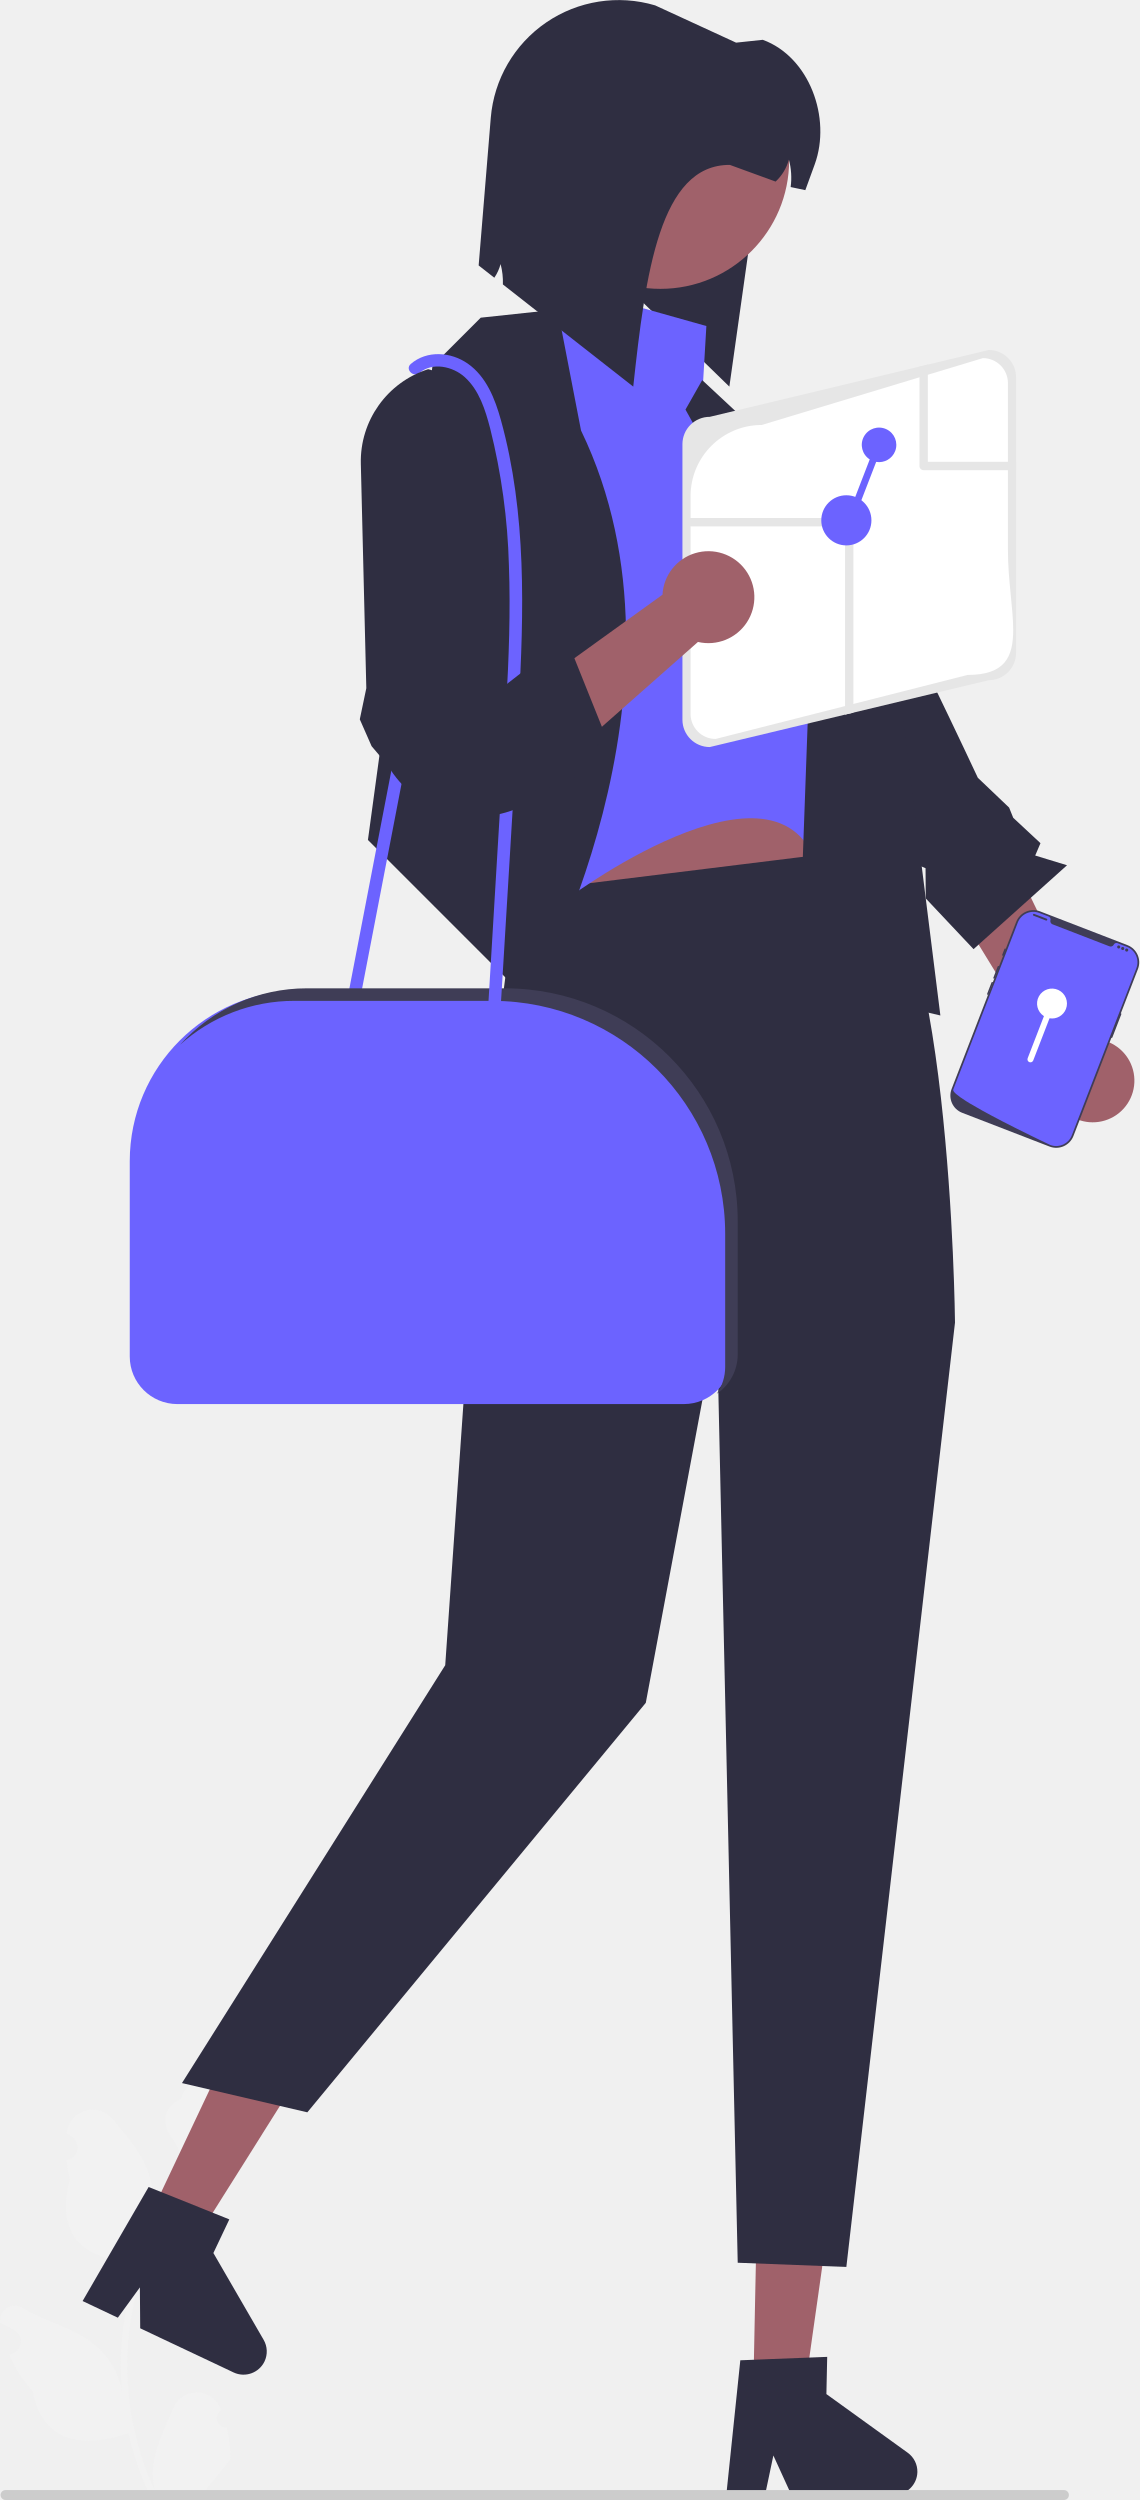
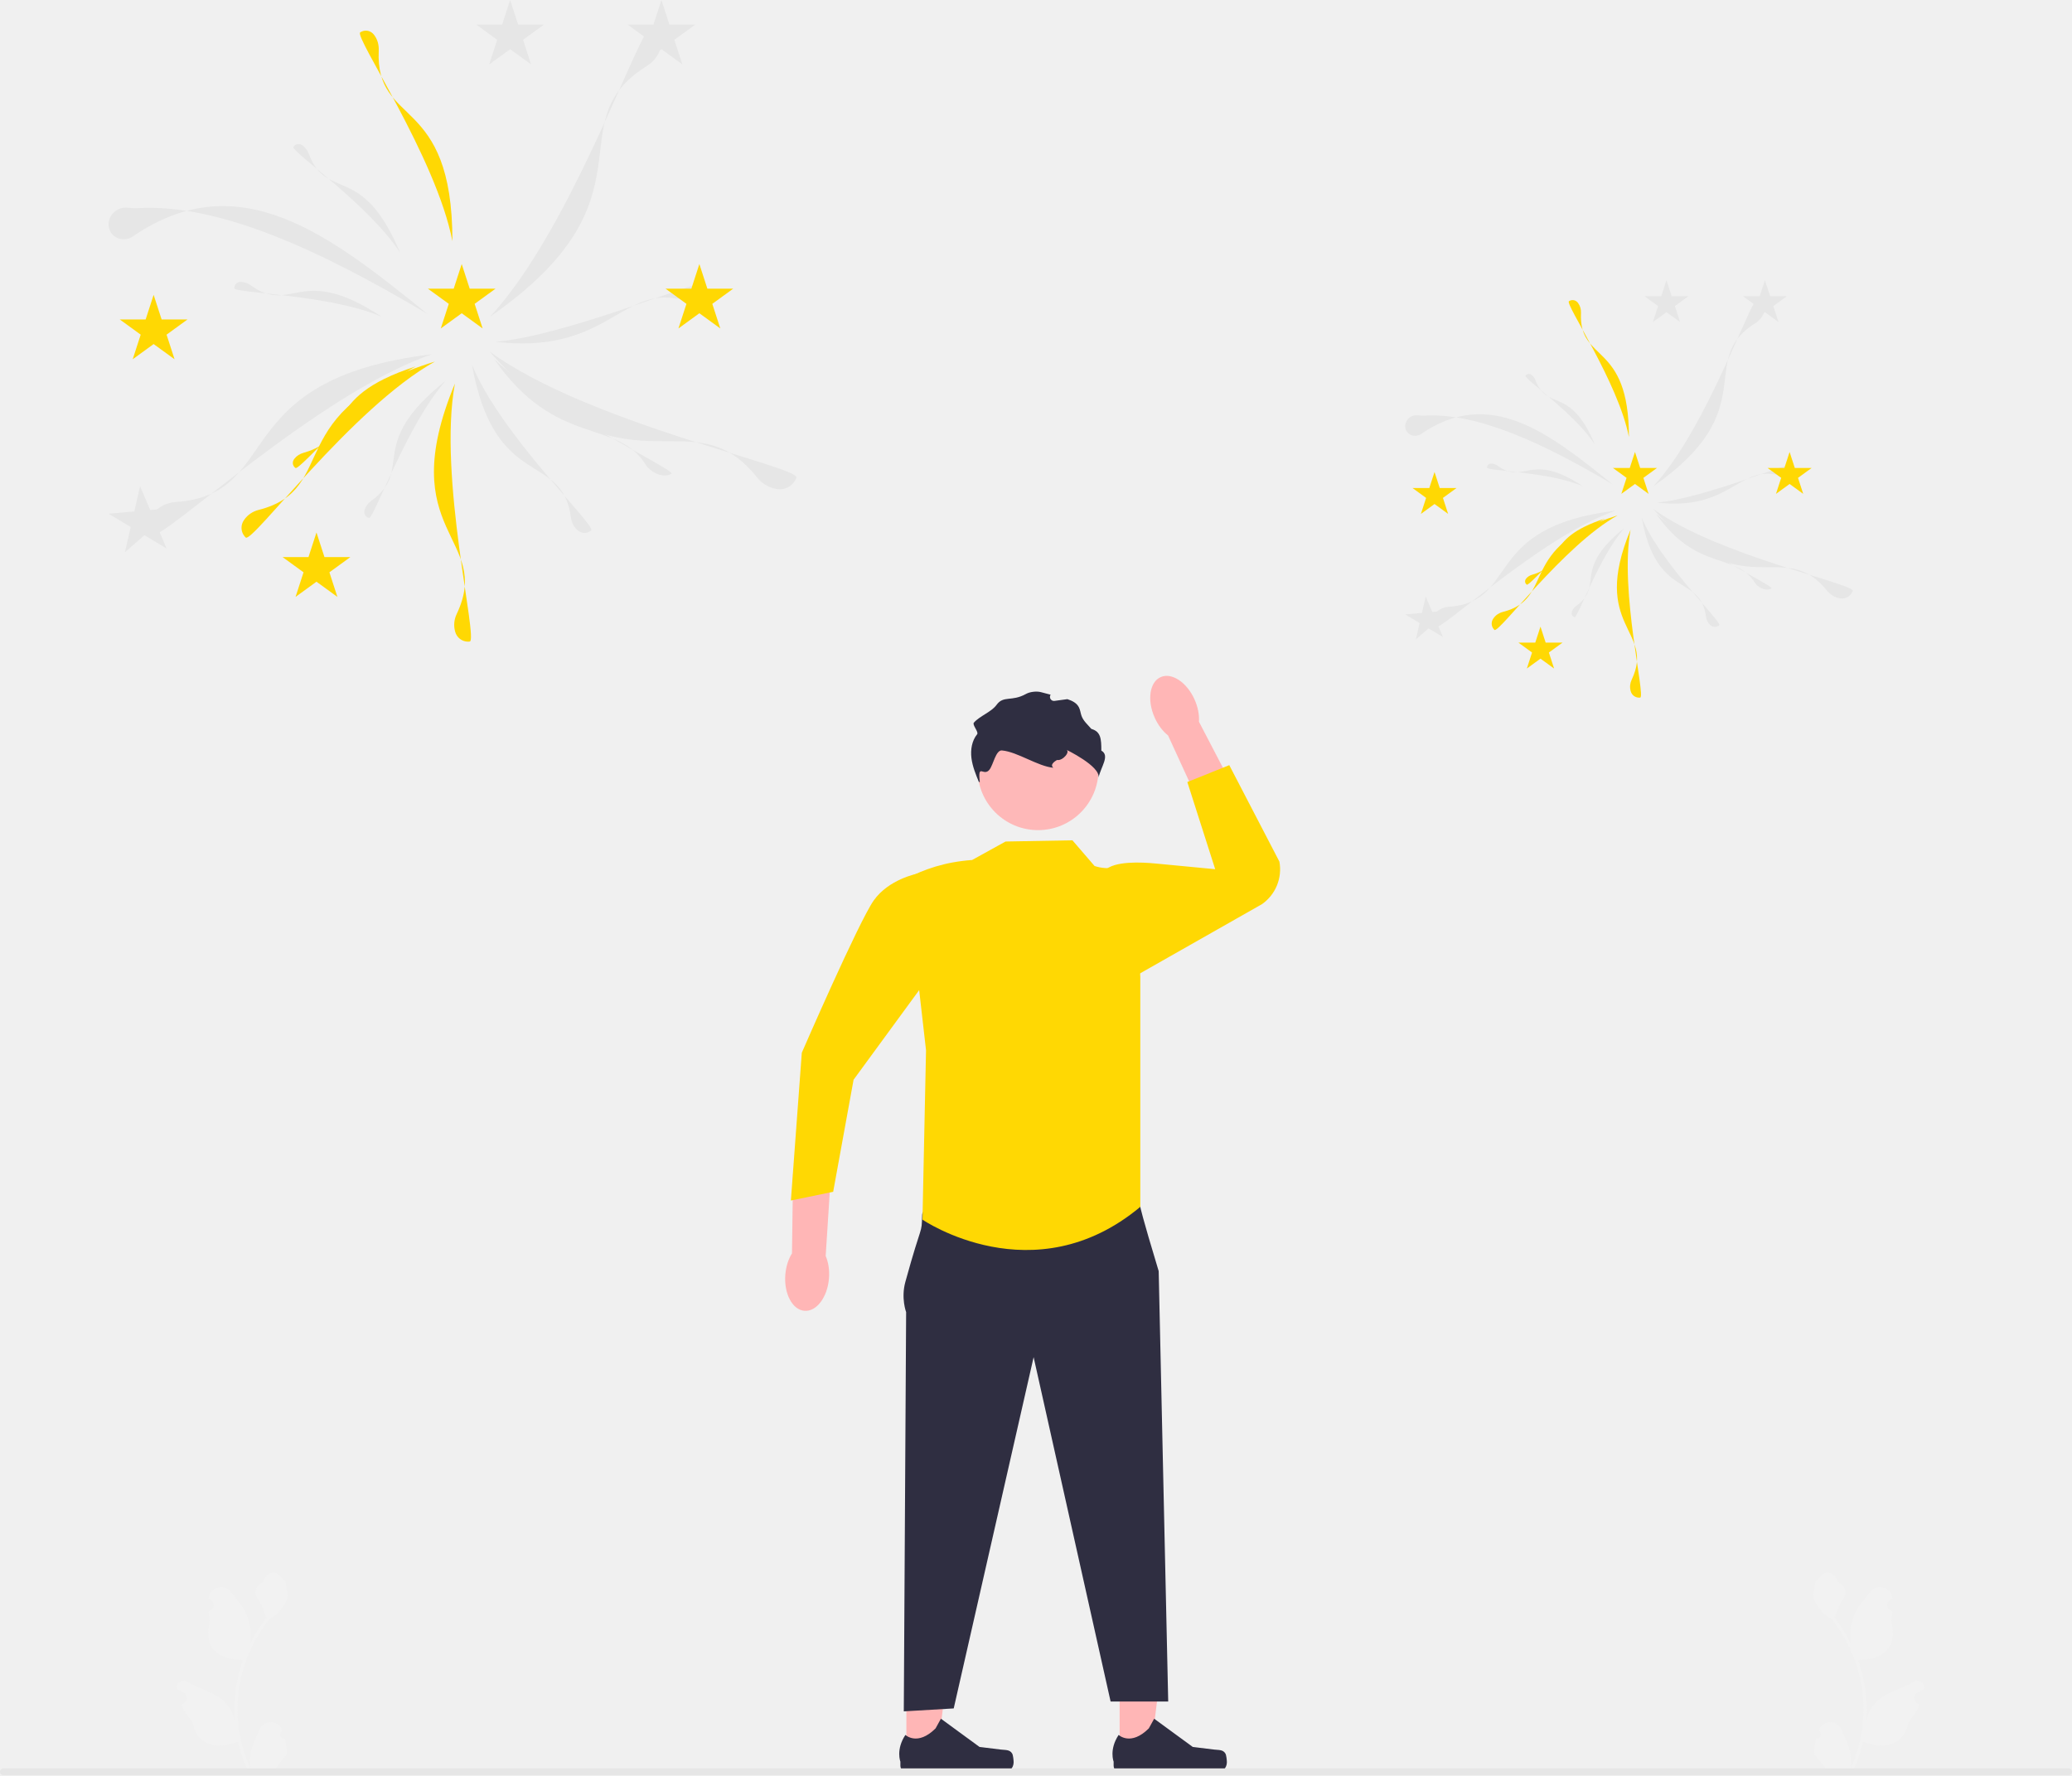
- <svg xmlns="http://www.w3.org/2000/svg" data-name="Layer 1" width="272.643" height="598.307" viewBox="0 0 272.643 598.307">
-   <path d="M174.552,92.527l-38-37,3.903-18.616c1.596-16.794,20.653-28.069,18.309-33.161L185.552,14.527Z" fill="#2f2e41" />
-   <path d="M54.259,580.974a2.269,2.269,0,0,1-1.645-3.933l.155-.618q-.031-.074-.062-.148a6.094,6.094,0,0,0-11.241.042c-1.839,4.428-4.179,8.864-4.756,13.546a18.029,18.029,0,0,0,.316,6.2,72.281,72.281,0,0,1-6.575-30.021,69.766,69.766,0,0,1,.433-7.783q.358-3.178.995-6.31a73.119,73.119,0,0,1,14.5-30.99,19.459,19.459,0,0,0,8.093-8.397,14.843,14.843,0,0,0,1.35-4.056c-.394.052-1.486-5.949-1.188-6.317-.549-.833-1.532-1.247-2.131-2.06-2.982-4.043-7.091-3.337-9.236,2.157-4.582,2.313-4.627,6.148-1.815,9.837,1.789,2.347,2.035,5.522,3.604,8.035-.162.207-.329.407-.491.614a73.591,73.591,0,0,0-7.681,12.169A30.592,30.592,0,0,0,35.057,518.73c-1.748-4.217-5.025-7.769-7.91-11.415a6.279,6.279,0,0,0-11.184,3.083q-.009.081-.017.161.643.363,1.259.77a3.078,3.078,0,0,1-1.241,5.602l-.063.01a30.628,30.628,0,0,0,.807,4.579c-3.702,14.316,4.29,19.53,15.701,19.764.252.129.497.258.749.381a75.115,75.115,0,0,0-4.043,19.028,71.243,71.243,0,0,0,.052,11.503l-.019-.136a18.826,18.826,0,0,0-6.427-10.87c-4.946-4.063-11.933-5.559-17.268-8.824a3.533,3.533,0,0,0-5.411,3.437l.022.143a20.675,20.675,0,0,1,2.319,1.117q.643.363,1.259.77a3.078,3.078,0,0,1-1.241,5.602l-.063.01c-.045.006-.084.013-.129.019A30.655,30.655,0,0,0,7.846,572.293c2.315,12.497,12.256,13.683,22.89,10.044h.006a75.092,75.092,0,0,0,5.044,14.726H53.807c.065-.2.123-.407.181-.607a20.474,20.474,0,0,1-4.986-.297c1.337-1.641,2.674-3.294,4.011-4.935a1.119,1.119,0,0,0,.084-.097c.678-.84,1.363-1.673,2.041-2.512l0-.001a29.991,29.991,0,0,0-.879-7.64Z" fill="#f2f2f2" />
-   <polygon points="199.664 522.047 196.806 542.177 196.806 542.228 195.862 548.925 194.331 559.679 194.331 559.692 193.694 564.22 192.737 570.956 184.19 570.777 181.639 570.713 180.299 570.688 180.427 564.743 180.746 548.976 181.32 521.665 181.435 521.665 183.986 521.716 194.178 521.933 196.73 521.984 199.664 522.047" fill="#a0616a" />
-   <path d="M219.551,591.621a5.576,5.576,0,0,1-5.677,5.447l-4.082-.089-2.551-.051-10.192-.204-2.564-.051-5.332-.115-4.069-8.904-.804,3.814v.013l-1.046,4.95-1.493-.026-7.832-.166,3.266-31.368,3.253-.128,1.186-.051,2.551-.102,9.516-.37h.013l.663-.026,2.551-.102,1.059-.038-.191,8.904,9.389,6.774,2.564,1.85,7.514,5.421A5.562,5.562,0,0,1,219.551,591.621Z" fill="#2f2e41" />
-   <polygon points="73.598 493.506 62.763 510.709 62.742 510.756 59.144 516.482 53.352 525.671 53.346 525.683 50.913 529.555 47.287 535.311 39.56 531.655 37.258 530.554 36.046 529.984 38.592 524.61 45.327 510.351 57.013 485.659 57.118 485.706 59.426 486.795 68.639 491.159 70.947 492.248 73.598 493.506" fill="#a0616a" />
-   <path d="M63.313,565.131a5.576,5.576,0,0,1-7.407,2.651l-3.689-1.75L49.91,564.943l-9.219-4.352-2.319-1.095-4.82-2.284-.075-9.789-2.292,3.153-.005.012L28.202,554.677l-1.352-.633-7.081-3.353,15.801-27.294,3.021,1.213,1.104.438,2.37.95,8.836,3.552.012.005.616.248,2.37.95.982.398-3.814,8.048,5.8,10.019,1.584,2.736,4.642,8.019A5.562,5.562,0,0,1,63.313,565.131Z" fill="#2f2e41" />
-   <path d="M252.117,255.274l-24.943-40.683,13.267-12.74,22.733,46.935a9.976,9.976,0,1,1-11.057,6.487Z" fill="#a0616a" />
-   <path d="M174.759,126.017,186.022,115.025s9.849-3.041,18.943,12.677,29.053,58.436,29.053,58.436l7.486,7.137.983,2.442,6.523,6.072-1.261,2.96,7.614,2.327-22.371,20.076-11.439-12.143-.047-7.226-4.968-2.117-4.901-4.062-1.763-6.673Z" fill="#2f2e41" />
-   <polygon points="130.052 158.027 130.052 222.495 205.052 209.027 186.052 151.027 130.052 158.027" fill="#a0616a" />
-   <path d="M204.552,203.527l-81,10-9,70-8,115-63,100,30,7,81-98,17-90.921,5,224.921,26,1,26-226S227.552,210.527,204.552,203.527Z" fill="#2f2e41" />
-   <path d="M169.052,78.027l-32-9-15,21,14.5,124.5s54-40,60-3l2.5-48.5s2.709-32-3.146-34.5-27.854-33.5-27.854-33.5Z" fill="#6c63ff" />
-   <path d="M115.052,76.027,103.505,87.574,88.052,201.027l38.866,38.866S169.052,165.027,139.052,103.027l-5.595-28.967Z" fill="#2f2e41" />
-   <polygon points="168.052 90.968 211.052 131.027 225.052 243.027 191.052 235.027 194.052 152.027 164.052 98.027 168.052 90.968" fill="#2f2e41" />
-   <path d="M255.81,597.117a1.186,1.186,0,0,1-1.19,1.19H1.33a1.19,1.19,0,0,1,0-2.38h253.29A1.187,1.187,0,0,1,255.81,597.117Z" fill="#ccc" />
-   <path d="M163.67,336.027H42.434A11.395,11.395,0,0,1,31.052,324.645V277.889A40.908,40.908,0,0,1,71.914,237.027h47.413A55.788,55.788,0,0,1,175.052,292.751v31.894A11.395,11.395,0,0,1,163.67,336.027Z" fill="#6c63ff" />
-   <path d="M86.205,238.936l10.852-56.333,3.114-16.165c.363-1.886-2.527-2.694-2.893-.798L86.426,221.974l-3.114,16.165c-.363,1.886,2.527,2.694,2.893.798Z" fill="#6c63ff" />
-   <path d="M236.632,83.757l-14.58,3.49-2,.48-50.19,12.03a6.542,6.542,0,0,0-6.54,6.54v65.96a6.54,6.54,0,0,0,6.54,6.53l32.38-7.76,2-.48,32.39-7.76a6.547,6.547,0,0,0,6.54-6.53v-65.96A6.549,6.549,0,0,0,236.632,83.757Z" fill="#e6e6e6" />
-   <path d="M241.222,131.707v-40.01a5.988,5.988,0,0,0-5.99-5.99l-13.18,3.98-2,.61-37.76,11.41a17.02,17.02,0,0,0-17.02,17.02v52.13a5.988,5.988,0,0,0,5.99,5.99l30.98-7.87,2-.51,27.31-6.94c8.95,0,10.93-4.25,10.93-10.79C242.482,145.527,241.222,138.847,241.222,131.707Z" fill="#fff" />
-   <path d="M204.242,124.977v45.57l-2,.48v-45.05h-36.97a1,1,0,0,1,0-2h37.97A.997.997,0,0,1,204.242,124.977Z" fill="#e6e6e6" />
-   <path d="M243.172,110.747v1.56a.977.977,0,0,1-.62.22h-21.5a.997.997,0,0,1-1-1v-23.8l2-.48v23.28h20.5A.977.977,0,0,1,243.172,110.747Z" fill="#e6e6e6" />
-   <circle cx="202.552" cy="124.527" r="6" fill="#6c63ff" />
-   <circle cx="158.048" cy="38.314" r="30.817" fill="#a0616a" />
-   <path d="M194.982,39.337l-2.25,6.17-3.51-.74a16.919,16.919,0,0,0-.42-6.57,11.143,11.143,0,0,1-3.18,5.26l-10.94-3.99c-16.76-.12-20.2,25.97-23.13,53.06l-31.2-24.45a16.711,16.711,0,0,0-.55-4.88,10.672,10.672,0,0,1-1.5,3.27l-3.75-2.94,2.9-35.32a30.704,30.704,0,0,1,39.34-26.92l19.37,8.92,6.39-.68C193.672,13.577,199.032,28.207,194.982,39.337Z" fill="#2f2e41" />
-   <path d="M120.827,236.527H73.414a40.766,40.766,0,0,0-30.339,13.523A40.698,40.698,0,0,1,70.414,239.527h47.413A55.788,55.788,0,0,1,173.552,295.251v31.894a11.314,11.314,0,0,1-1.979,6.403,11.377,11.377,0,0,0,4.979-9.403V292.251A55.788,55.788,0,0,0,120.827,236.527Z" fill="#3f3d56" />
-   <path d="M100.427,89.226c3.073-2.658,8.005-1.504,10.79,1.019,3.487,3.16,4.933,7.874,6.089,12.285a151.025,151.025,0,0,1,4.487,32.738c.411,11.084-.024,22.179-.636,33.247-.634,11.455-1.359,22.905-2.045,34.356l-2.352,39.237c-.116,1.928,2.885,1.922,3,0,1.451-24.214,2.982-48.425,4.344-72.644,1.291-22.964,1.968-46.573-4.233-68.954-1.397-5.041-3.475-10.377-7.925-13.491-4.039-2.827-9.787-3.248-13.639.085-1.463,1.265.667,3.379,2.121,2.121Z" fill="#6c63ff" />
-   <path d="M158.55,142.325l-42.702,30.769,8.072,18.611,43.116-38.072a11.003,11.003,0,1,0-8.487-11.309Z" fill="#a0616a" />
-   <path d="M102.466,88.36l0,0s11.214,1.869,12.413,21.861.938,57.739.938,57.739l10.628-8.26L137.119,156.669l7.571,18.865-5.96,9.97-6.859,3.31-2.482-1.507-3.871,5.339a24.681,24.681,0,0,1-32.734-9.527l0,0-3.852-4.542-2.825-6.427,1.56-7.45-1.313-53.715A23.152,23.152,0,0,1,102.466,88.36Z" fill="#2f2e41" />
-   <path d="M251.192,274.401l-20.926-8.086a4.416,4.416,0,0,1-2.524-5.704l15.45-39.984a4.416,4.416,0,0,1,5.704-2.524l20.926,8.086a4.416,4.416,0,0,1,2.524,5.704l-15.45,39.984A4.416,4.416,0,0,1,251.192,274.401Z" fill="#3f3d56" />
-   <path d="M268.253,242.486a.187.187,0,0,0-.241.107l-2.152,5.57a.187.187,0,0,0,.348.135l2.152-5.57A.187.187,0,0,0,268.253,242.486Z" fill="#3f3d56" />
-   <path d="M271.955,231.741l-15.45,39.984a3.991,3.991,0,0,1-4.916,2.37l-.001-0c-.029-.009-.059-.019-.089-.029-.052-.017-.104-.036-.156-.056,0,0-.186-.088-.526-.249-.343-.163-.842-.401-1.464-.7q-.28-.134-.59-.284c-.413-.2-.866-.419-1.352-.656-.194-.094-.394-.192-.598-.292-1.045-.511-2.213-1.087-3.442-1.704q-.312-.155-.628-.315c-.055-.028-.111-.056-.167-.085-.876-.441-1.774-.899-2.673-1.365l-.167-.086c-1.549-.804-3.098-1.625-4.537-2.421-1.107-.612-2.149-1.208-3.075-1.767q-.452-.274-.866-.534c-.054-.034-.108-.068-.161-.102-1.941-1.234-3.143-2.221-2.963-2.687l15.45-39.984a3.991,3.991,0,0,1,5.162-2.284l2.223.859a.728.728,0,0,1,.427.89c-.006.025-.013.049-.018.074a.811.811,0,0,0,.519.895l13.613,5.26a.811.811,0,0,0,.986-.313c.013-.022.025-.044.037-.067a.728.728,0,0,1,.915-.372l2.223.859A3.991,3.991,0,0,1,271.955,231.741Z" fill="#6c63ff" />
-   <path d="M240.626,227.01a.187.187,0,0,0-.241.107l-.538,1.392a.187.187,0,0,0,.348.135l.538-1.392A.187.187,0,0,0,240.626,227.01Z" fill="#3f3d56" />
-   <path d="M239.012,231.187a.187.187,0,0,0-.241.107l-1.042,2.698a.187.187,0,0,0,.348.135l1.042-2.698A.187.187,0,0,0,239.012,231.187Z" fill="#3f3d56" />
-   <path d="M237.533,235.016a.187.187,0,0,0-.241.107l-1.042,2.698a.187.187,0,1,0,.348.135l1.042-2.698A.187.187,0,0,0,237.533,235.016Z" fill="#3f3d56" />
-   <rect x="247.105" y="219.28" width="3.639" height="0.466" rx="0.233" transform="translate(95.85191 -74.96611) rotate(21.1269)" fill="#3f3d56" />
-   <circle cx="267.729" cy="226.63" r="0.373" fill="#3f3d56" />
-   <circle cx="268.686" cy="227" r="0.373" fill="#3f3d56" />
-   <circle cx="269.643" cy="227.37" r="0.373" fill="#3f3d56" />
-   <path d="M255.111,241.46a3.582,3.582,0,0,1-3.937,2.241l-3.897,10.086a.716.716,0,1,1-1.336-.516l3.897-10.086a3.581,3.581,0,1,1,5.272-1.724Z" fill="#fff" fill-rule="evenodd" />
-   <path d="M214.233,107.956a4.135,4.135,0,0,1-4.545,2.587l-4.5,11.645a.827.827,0,1,1-1.542-.596l4.5-11.645a4.134,4.134,0,1,1,6.087-1.991Z" fill="#6c63ff" />
+ <svg xmlns="http://www.w3.org/2000/svg" width="611.492" height="523.953" viewBox="0 0 611.492 523.953">
+   <path d="M84.105,513.252c-1.217,.076-1.89-1.436-.969-2.317l.092-.364-.036-.087c-1.231-2.935-5.402-2.914-6.622,.025-1.083,2.609-2.462,5.222-2.802,7.98-.152,1.218-.084,2.458,.186,3.653-2.538-5.544-3.873-11.597-3.873-17.685,0-1.53,.084-3.059,.255-4.585,.141-1.248,.335-2.488,.586-3.717,1.358-6.643,4.3-12.971,8.542-18.256,2.039-1.115,3.74-2.858,4.768-4.946,.369-.753,.658-1.564,.795-2.389-.232,.03-.875-3.504-.7-3.721-.323-.491-.902-.735-1.256-1.214-1.757-2.382-4.177-1.966-5.441,1.271-2.699,1.362-2.726,3.622-1.069,5.795,1.054,1.383,1.199,3.253,2.123,4.733-.095,.122-.194,.24-.289,.362-1.744,2.237-3.253,4.642-4.525,7.168,.359-2.808-.171-6.19-1.076-8.371-1.03-2.484-2.96-4.577-4.66-6.725-2.042-2.58-6.229-1.454-6.588,1.816l-.01,.095c.252,.142,.5,.294,.741,.454,1.378,.911,.902,3.048-.731,3.3l-.037,.006c.091,.909,.247,1.811,.476,2.698-2.181,8.433,2.527,11.505,9.25,11.643,.148,.076,.293,.152,.441,.225-.681,1.918-1.225,3.885-1.629,5.879-.361,1.762-.613,3.542-.753,5.331-.175,2.256-.16,4.524,.03,6.777l-.011-.08c-.483-2.481-1.83-4.798-3.786-6.404-2.913-2.393-7.03-3.275-10.173-5.198-1.513-.926-3.452,.271-3.188,2.025l.013,.084c.468,.19,.925,.411,1.366,.658,.252,.142,.5,.294,.741,.454,1.378,.911,.902,3.048-.731,3.3l-.037,.006-.076,.011c.803,1.906,1.921,3.676,3.322,5.201,1.364,7.362,7.22,8.061,13.485,5.917h.004c.685,2.983,1.686,5.898,2.972,8.675h10.616c.038-.118,.072-.24,.107-.358-.982,.061-1.971,.004-2.937-.175,.788-.966,1.575-1.941,2.363-2.907,.019-.019,.034-.038,.049-.057,.4-.495,.803-.985,1.202-1.48l0-.001c.025-1.518-.157-3.032-.518-4.501l-0-0-0-0,0,0Z" fill="#f2f2f2" />
+   <path d="M535.947,513.252c1.217,.076,1.89-1.436,.969-2.317l-.092-.364,.036-.087c1.231-2.935,5.402-2.914,6.622,.025,1.083,2.609,2.462,5.222,2.802,7.98,.152,1.218,.084,2.458-.186,3.653,2.538-5.544,3.873-11.597,3.873-17.685,0-1.53-.084-3.059-.255-4.585-.141-1.248-.335-2.488-.586-3.717-1.358-6.643-4.3-12.971-8.542-18.256-2.039-1.115-3.74-2.858-4.768-4.946-.369-.753-.658-1.564-.795-2.389,.232,.03,.875-3.504,.7-3.721,.323-.491,.902-.735,1.256-1.214,1.757-2.382,4.177-1.966,5.441,1.271,2.699,1.362,2.726,3.622,1.069,5.795-1.054,1.383-1.199,3.253-2.123,4.733,.095,.122,.194,.24,.289,.362,1.744,2.237,3.253,4.642,4.525,7.168-.359-2.808,.171-6.19,1.076-8.371,1.03-2.484,2.96-4.577,4.66-6.725,2.042-2.58,6.229-1.454,6.588,1.816l.01,.095c-.253,.142-.5,.294-.741,.454-1.378,.911-.902,3.048,.731,3.3l.037,.006c-.091,.909-.247,1.811-.476,2.698,2.181,8.433-2.527,11.505-9.25,11.643-.148,.076-.293,.152-.441,.225,.681,1.918,1.225,3.885,1.629,5.879,.361,1.762,.613,3.542,.753,5.331,.175,2.256,.16,4.524-.03,6.777l.011-.08c.483-2.481,1.83-4.798,3.786-6.404,2.913-2.393,7.03-3.275,10.173-5.198,1.513-.926,3.452,.271,3.188,2.025l-.013,.084c-.468,.19-.925,.411-1.366,.658-.253,.142-.5,.294-.741,.454-1.378,.911-.902,3.048,.731,3.3l.037,.006,.076,.011c-.803,1.906-1.921,3.676-3.322,5.201-1.364,7.362-7.22,8.061-13.485,5.917h-.004c-.685,2.983-1.686,5.898-2.972,8.675h-10.616c-.038-.118-.072-.24-.107-.358,.982,.061,1.971,.004,2.937-.175-.788-.966-1.575-1.941-2.363-2.907-.019-.019-.034-.038-.05-.057-.4-.495-.803-.985-1.202-1.48l-0-.001c-.025-1.518,.157-3.032,.518-4.501l0-0v-0l0,0Z" fill="#f2f2f2" />
+   <g>
+     <polygon points="330.425 517.749 339.537 517.748 343.872 482.6 330.423 482.601 330.425 517.749" fill="#ffb6b6" />
+     <path d="M361.645,517.542h0c.284,.478,.433,2.02,.433,2.576h0c0,1.708-1.385,3.093-3.093,3.093h-28.22c-1.165,0-2.11-.945-2.11-2.11v-1.175s-1.396-3.531,1.478-7.883c0,0,3.572,3.408,8.91-1.93l1.574-2.852,11.394,8.333,6.315,.777c1.382,.17,2.607-.026,3.317,1.171h-0Z" fill="#2f2e41" />
+   </g>
+   <g>
+     <polygon points="267.493 517.749 276.605 517.748 280.94 482.6 267.491 482.601 267.493 517.749" fill="#ffb6b6" />
+     <path d="M298.713,517.542h0c.284,.478,.433,2.02,.433,2.576h0c0,1.708-1.385,3.093-3.093,3.093h-28.22c-1.165,0-2.11-.945-2.11-2.11v-1.175s-1.396-3.531,1.478-7.883c0,0,3.572,3.408,8.91-1.93l1.574-2.852,11.394,8.333,6.315,.777c1.382,.17,2.607-.026,3.317,1.171h-0Z" fill="#2f2e41" />
+   </g>
+   <path id="b-290" d="M1.018,523.953H610.474c.562,0,1.018-.456,1.018-1.018s-.456-1.018-1.018-1.018H1.018c-.562,0-1.018,.456-1.018,1.018s.456,1.018,1.018,1.018Z" fill="#e6e6e6" />
+   <path id="c-291" d="M333.149,351.75l3.377,4.442s.306,2.074,5.428,18.974l2.81,127.022h-17l-22.719-101.633-23.582,103.671-14.735,.869,.691-117.833s-1.552-4.1-.232-8.906c5.052-18.391,4.76-13.543,4.968-19.838,.263-7.982,60.994-6.768,60.994-6.768Z" fill="#2f2e41" />
+   <circle id="d" cx="306.353" cy="227.172" r="17.837" fill="#feb8b8" />
+   <path id="e-292" d="M296.763,248.365l-9.87,5.455c-8.235,.596-14.14,2.787-19.388,5.429l5.787,50.738-1.053,49.978s32.819,22.483,64.289-3.774v-67.908l-1.477-27.006c-.172-3.149-2.957-5.592-6.083-5.178-1.785,.236-3.841,.191-5.941-.509l-6.532-7.581-19.73,.356v-0Z" fill="#ffd803" />
+   <g>
+     <path d="M352.567,206.509c.995,2.245,1.401,4.528,1.269,6.508l10.833,20.786-10.042,4.865-9.907-21.609c-1.556-1.231-2.975-3.065-3.971-5.31-2.274-5.128-1.472-10.459,1.792-11.906s7.752,1.537,10.026,6.666h0v0Z" fill="#ffb6b6" />
+     <path id="f-293" d="M323.026,255.59l2.988,1.367c2.742-2.947,11-2.483,15.007-2.101l17.609,1.679-8.223-25.725,12.379-4.982,14.792,28.467c.895,4.829-1.113,9.736-5.136,12.554l-37.74,21.432-4.387-29.357-7.29-3.334v-0Z" fill="#ffd803" />
+   </g>
+   <g>
+     <path d="M231.763,376.255c.188-2.448,.913-4.651,1.968-6.332l.318-23.437,11.148,.477-1.522,23.723c.786,1.822,1.166,4.11,.978,6.558-.429,5.593-3.663,9.906-7.222,9.633s-6.097-5.029-5.667-10.622h0l0-0,0,0Z" fill="#ffb6b6" />
+     <path id="g-294" d="M275.766,265.66l-5.123-7.781s-8.355,1.595-12.794,7.894-21.22,44.934-21.22,44.934l-3.222,43.613,12.481-2.571,6.022-33.076,19.365-26.462,4.491-26.552-0,0Z" fill="#ffd803" />
+   </g>
+   <path d="M324.19,229.538c.67-3.4-9.669-8.349-9.65-8.343,1.605,.512-.919,3.453-2.568,3.106,0,0-2.422,1.232-1.102,2.292-4.55-.39-10.629-4.714-15.179-5.104-1.83-.16-2.539,4.253-3.689,5.683-1.74,2.19-3.485-2.165-2.841,3.637h-.26c-.95-2.29-1.9-4.62-2.21-7.08-.3-2.46,.12-5.11,1.69-7.03,.52-.65-1.523-2.79-.973-3.41,1.75-2.01,5.143-3.11,6.703-5.26,2.065-2.848,4.414-.838,8.714-3.233,1.125-.627,3.08-.852,4.326-.527l2.91,.76h0c-.567,.851,.135,1.973,1.148,1.835l3.792-.515c1.43,.46,2.79,1.14,3.43,2.45,.39,.78,.46,1.69,.76,2.51,.55,1.51,1.85,2.6,2.89,3.82,2.796,.814,2.946,2.904,2.946,6.409,2.606,1.462-.113,4.73-.836,8v0Z" fill="#2f2e41" />
+   <g>
+     <path d="M32.306,64.669h0c.812-2.28,3.076-3.625,5.381-3.367,.961,.108,1.921,.193,2.886,.137,24.07-1.416,53.882,12.366,85.619,31.24h0c-29.053-23.508-55.643-44.304-86.917-22.933-2.234,1.526-5.399,.987-6.698-1.386-.522-.953-.711-2.096-.399-3.274,.037-.139,.08-.278,.129-.416h-0v-0Z" fill="#e6e6e6" />
+     <path d="M192.839,8.282h0c1.984,1.265,2.8,3.67,2.139,5.815l-.075,.242c-.663,2.153-2.106,3.961-4.018,5.152-27.369,17.038,4.319,38.844-46.334,74.04v-0c24.528-26.247,44.704-87.029,47.768-85.539,.177,.086,.35,.183,.52,.291h0Z" fill="#e6e6e6" />
+     <path d="M234.79,141.519h0c-1.02,2.12-3.312,3.216-5.52,2.814l-.249-.045c-2.216-.403-4.183-1.621-5.592-3.378-20.167-25.153-38.056,8.899-79.016-37.218h0c28.973,21.239,91.72,34.057,90.605,37.277-.064,.185-.14,.369-.227,.551v0h0Z" fill="#e6e6e6" />
+     <path d="M197.929,139.947h0c-1.05,.583-2.744,.501-4.112-.131l-.154-.071c-1.373-.634-2.435-1.524-3.036-2.497-8.596-13.927-26.443-4.889-44.803-31.289h0c15.051,14.354,53.665,32.849,52.353,33.828-.076,.056-.158,.11-.248,.16h0Z" fill="#e6e6e6" />
+     <path d="M206.212,84.398h0c-.26,1.173-1.444,2.387-2.824,2.992l-.156,.068c-1.385,.608-2.755,.813-3.882,.618-16.125-2.796-21.189,16.558-53.125,12.806h0c20.724-1.754,60.168-18.407,60.032-16.775-.008,.094-.023,.191-.045,.292h0Z" fill="#e6e6e6" />
+     <path d="M44.832,157.144h0c-1.158-2.048-.749-4.556,.842-6.138l.179-.179c1.596-1.589,3.72-2.508,5.967-2.661,32.165-2.191,14.428-36.322,75.676-43.611v0c-33.981,11.655-80.336,55.845-82.342,53.09-.116-.159-.223-.326-.322-.501v0Z" fill="#e6e6e6" />
+     <path d="M174.185,156.776h0c-1.19,.794-2.717,.636-3.733-.289l-.115-.104c-1.02-.928-1.656-2.207-1.836-3.592-2.568-19.821-22.453-7.555-29.222-45.181h0c8.343,20.587,36.777,47.602,35.195,48.948-.091,.078-.188,.15-.289,.218h0Z" fill="#e6e6e6" />
+     <path d="M138.161,189.377h0c-1.822,.015-3.357-1.21-3.816-2.891l-.052-.19c-.462-1.687-.271-3.481,.483-5.069,10.796-22.736-18.978-23.543-.521-68.014h0c-5.11,27.547,6.989,75.808,4.367,76.134-.151,.019-.305,.029-.461,.03h0Z" fill="#ffd803" />
+     <path d="M72.195,158.306h0c-1.174-1.394-1.209-3.357-.208-4.784l.113-.161c1.004-1.432,2.507-2.43,4.212-2.862,24.396-6.19,6.023-29.634,52.045-43.789v0c-24.474,13.638-53.921,53.742-55.845,51.931-.111-.104-.217-.216-.317-.335h0Z" fill="#ffd803" />
+     <path d="M86.998,137.952h0c-.743-.694-.763-1.738-.126-2.539l.072-.09c.638-.804,1.592-1.397,2.673-1.698,15.47-4.304,3.852-16.029,33.037-25.467h0c-15.527,8.273-34.237,30.845-35.455,29.96-.07-.051-.137-.106-.201-.165h0Z" fill="#ffd803" />
+     <path d="M108.632,152.785h0c-.939-.389-1.325-1.359-1.01-2.332l.035-.11c.315-.977,.999-1.868,1.906-2.529,12.971-9.465-2.027-16.36,21.98-35.453h0c-11.63,13.202-21.213,40.909-22.664,40.508-.084-.023-.166-.051-.246-.084h0Z" fill="#e6e6e6" />
+     <polygon points="45.34 87.024 47.699 94.285 55.334 94.285 49.157 98.772 51.517 106.033 45.34 101.546 39.164 106.033 41.523 98.772 35.346 94.285 42.981 94.285 45.34 87.024" fill="#ffd803" />
+     <polygon points="150.548 0 152.907 7.261 160.542 7.261 154.365 11.748 156.725 19.009 150.548 14.522 144.372 19.009 146.731 11.748 140.554 7.261 148.189 7.261 150.548 0" fill="#e6e6e6" />
+     <polygon points="206.399 77.932 208.758 85.193 216.393 85.193 210.217 89.68 212.576 96.941 206.399 92.454 200.223 96.941 202.582 89.68 196.406 85.193 204.04 85.193 206.399 77.932" fill="#ffd803" />
+     <polygon points="93.398 157.162 95.757 164.423 103.392 164.423 97.215 168.911 99.575 176.172 93.398 171.684 87.222 176.172 89.581 168.911 83.404 164.423 91.039 164.423 93.398 157.162" fill="#ffd803" />
+     <polygon points="136.261 77.932 138.62 85.193 146.254 85.193 140.078 89.68 142.437 96.941 136.261 92.454 130.084 96.941 132.443 89.68 126.267 85.193 133.901 85.193 136.261 77.932" fill="#ffd803" />
+     <polygon points="195.204 0 197.563 7.261 205.197 7.261 199.021 11.748 201.38 19.009 195.204 14.522 189.027 19.009 191.386 11.748 185.21 7.261 192.844 7.261 195.204 0" fill="#e6e6e6" />
+     <polygon points="41.339 143.502 44.331 150.526 51.935 149.851 46.18 154.867 49.171 161.891 42.622 157.967 36.867 162.983 38.575 155.542 32.026 151.618 39.631 150.943 41.339 143.502" fill="#e6e6e6" />
+     <path d="M106.65,9.354h0c1.377-.678,2.925-.221,3.801,1.008l.099,.139c.88,1.232,1.298,2.792,1.225,4.386-1.05,22.825,21.779,12.622,21.741,56.295h-0c-4.771-24.743-29.091-60.405-27.206-61.634,.109-.071,.222-.135,.34-.193h0Z" fill="#ffd803" />
+     <path d="M86.741,43.185h0c.61-.762,1.612-.867,2.43-.329l.092,.061c.821,.54,1.464,1.396,1.835,2.397,5.309,14.329,15.697,2.334,26.98,29.258h0c-9.128-14.056-32.239-29.954-31.481-31.183,.044-.071,.092-.139,.144-.204h0Z" fill="#e6e6e6" />
+     <path d="M69.168,84.835h0c.084-.973,.858-1.617,1.837-1.625l.11-.001c.983-.008,1.993,.347,2.858,.972,12.379,8.959,14.344-6.787,38.693,9.319h0c-15.402-6.609-43.451-6.973-43.504-8.416-.003-.083-.001-.166,.006-.25h0Z" fill="#e6e6e6" />
+   </g>
+   <g>
+     <path d="M414.878,124.763h0c.528-1.483,2.001-2.359,3.501-2.191,.625,.07,1.25,.126,1.878,.089,15.661-.921,35.058,8.046,55.707,20.326h0c-18.903-15.295-36.204-28.826-56.552-14.921-1.453,.993-3.513,.642-4.358-.902-.34-.62-.462-1.364-.26-2.13,.024-.09,.052-.181,.084-.271h0Z" fill="#e6e6e6" />
+     <path d="M519.327,88.076h0c1.291,.823,1.822,2.388,1.392,3.783l-.049,.157c-.431,1.401-1.37,2.577-2.615,3.352-17.807,11.086,2.81,25.273-30.147,48.173h0c15.959-17.077,29.086-56.624,31.08-55.655,.115,.056,.228,.119,.338,.189h0Z" fill="#e6e6e6" />
+     <path d="M546.622,174.764h0c-.664,1.379-2.155,2.093-3.591,1.831l-.162-.029c-1.442-.262-2.722-1.055-3.639-2.198-13.121-16.365-24.761,5.79-51.411-24.215h0c18.851,13.819,59.677,22.159,58.951,24.254-.042,.121-.091,.24-.148,.358h0Z" fill="#e6e6e6" />
+     <path d="M522.639,173.742h0c-.683,.379-1.786,.326-2.675-.085l-.1-.046c-.893-.413-1.585-.992-1.975-1.625-5.593-9.061-17.205-3.181-29.151-20.358h0c9.793,9.339,34.916,21.373,34.063,22.01-.049,.037-.103,.071-.161,.104h0Z" fill="#e6e6e6" />
+     <path d="M528.028,137.6h0c-.169,.763-.939,1.553-1.837,1.947l-.101,.044c-.901,.395-1.793,.529-2.526,.402-10.492-1.819-13.786,10.773-34.565,8.332h0c13.484-1.141,39.147-11.976,39.059-10.915-.005,.061-.015,.124-.029,.19h0Z" fill="#e6e6e6" />
+     <path d="M423.028,184.931h0c-.753-1.333-.487-2.964,.548-3.994l.117-.116c1.038-1.034,2.42-1.632,3.882-1.732,20.928-1.425,9.387-23.633,49.238-28.375h0c-22.109,7.583-52.27,36.335-53.575,34.542-.075-.103-.145-.212-.21-.326h0Z" fill="#e6e6e6" />
+     <path d="M507.19,184.691h0c-.774,.516-1.768,.413-2.429-.188l-.075-.068c-.664-.604-1.078-1.436-1.194-2.337-1.671-12.896-14.609-4.916-19.013-29.396h0c5.428,13.395,23.928,30.972,22.899,31.847-.059,.05-.122,.098-.188,.142h0Z" fill="#e6e6e6" />
+     <path d="M483.751,205.903h0c-1.186,.01-2.184-.787-2.483-1.881l-.034-.123c-.301-1.098-.177-2.265,.314-3.298,7.025-14.793-12.348-15.318-.339-44.253h0c-3.325,17.923,4.547,49.323,2.841,49.536-.098,.012-.198,.019-.3,.02h0Z" fill="#ffd803" />
+     <path d="M440.832,185.687h0c-.764-.907-.787-2.184-.135-3.112l.073-.105c.654-.932,1.631-1.581,2.74-1.862,15.873-4.027,3.919-19.281,33.863-28.491h0c-15.924,8.873-35.083,34.967-36.335,33.788-.072-.068-.141-.141-.206-.218h0Z" fill="#ffd803" />
+     <path d="M450.463,172.444h0c-.483-.451-.496-1.131-.082-1.652l.047-.059c.415-.523,1.036-.909,1.739-1.105,10.065-2.8,2.506-10.429,21.495-16.57h0c-10.103,5.383-22.276,20.069-23.068,19.493-.046-.033-.089-.069-.131-.108h0Z" fill="#ffd803" />
+     <path d="M464.539,182.095h0c-.611-.253-.862-.884-.657-1.518l.023-.071c.205-.636,.65-1.215,1.24-1.645,8.439-6.159-1.319-10.645,14.301-23.067h0c-7.567,8.59-13.802,26.617-14.746,26.356-.054-.015-.108-.033-.16-.055h0Z" fill="#e6e6e6" />
+     <polygon points="423.359 139.308 424.894 144.032 429.861 144.032 425.842 146.952 427.377 151.676 423.359 148.756 419.34 151.676 420.875 146.952 416.856 144.032 421.824 144.032 423.359 139.308" fill="#ffd803" />
+     <polygon points="491.811 82.687 493.346 87.411 498.313 87.411 494.295 90.331 495.829 95.055 491.811 92.135 487.792 95.055 489.327 90.331 485.309 87.411 490.276 87.411 491.811 82.687" fill="#e6e6e6" />
+     <polygon points="528.15 133.392 529.685 138.116 534.652 138.116 530.633 141.036 532.168 145.76 528.15 142.841 524.131 145.76 525.666 141.036 521.647 138.116 526.615 138.116 528.15 133.392" fill="#ffd803" />
+     <polygon points="454.627 184.943 456.162 189.667 461.129 189.667 457.111 192.587 458.646 197.311 454.627 194.391 450.608 197.311 452.143 192.587 448.125 189.667 453.092 189.667 454.627 184.943" fill="#ffd803" />
+     <polygon points="482.515 133.392 484.05 138.116 489.017 138.116 484.999 141.036 486.534 145.76 482.515 142.841 478.496 145.76 480.031 141.036 476.013 138.116 480.98 138.116 482.515 133.392" fill="#ffd803" />
+     <polygon points="520.865 82.687 522.4 87.411 527.368 87.411 523.349 90.331 524.884 95.055 520.865 92.135 516.847 95.055 518.382 90.331 514.363 87.411 519.33 87.411 520.865 82.687" fill="#e6e6e6" />
+     <polygon points="420.755 176.055 422.702 180.625 427.65 180.185 423.905 183.449 425.851 188.019 421.59 185.466 417.845 188.73 418.957 183.888 414.696 181.335 419.644 180.896 420.755 176.055" fill="#e6e6e6" />
+     <path d="M463.249,88.773h0c.896-.441,1.903-.144,2.473,.656l.064,.09c.573,.802,.845,1.816,.797,2.854-.683,14.851,14.17,8.212,14.146,36.628h0c-3.104-16.099-18.928-39.302-17.701-40.102,.071-.046,.144-.088,.221-.126h0Z" fill="#ffd803" />
+     <path d="M450.295,110.785h0c.397-.496,1.049-.564,1.581-.214l.06,.039c.534,.351,.952,.908,1.194,1.56,3.454,9.323,10.213,1.518,17.554,19.037h0c-5.939-9.146-20.976-19.489-20.483-20.289,.028-.046,.06-.09,.094-.133h0Z" fill="#e6e6e6" />
+     <path d="M438.862,137.884h0c.054-.633,.558-1.052,1.195-1.057l.072-.001c.639-.005,1.296,.225,1.859,.633,8.055,5.829,9.333-4.416,25.175,6.063h0c-10.021-4.3-28.271-4.537-28.305-5.476-.002-.054-.001-.108,.004-.162h0Z" fill="#e6e6e6" />
+   </g>
</svg>
